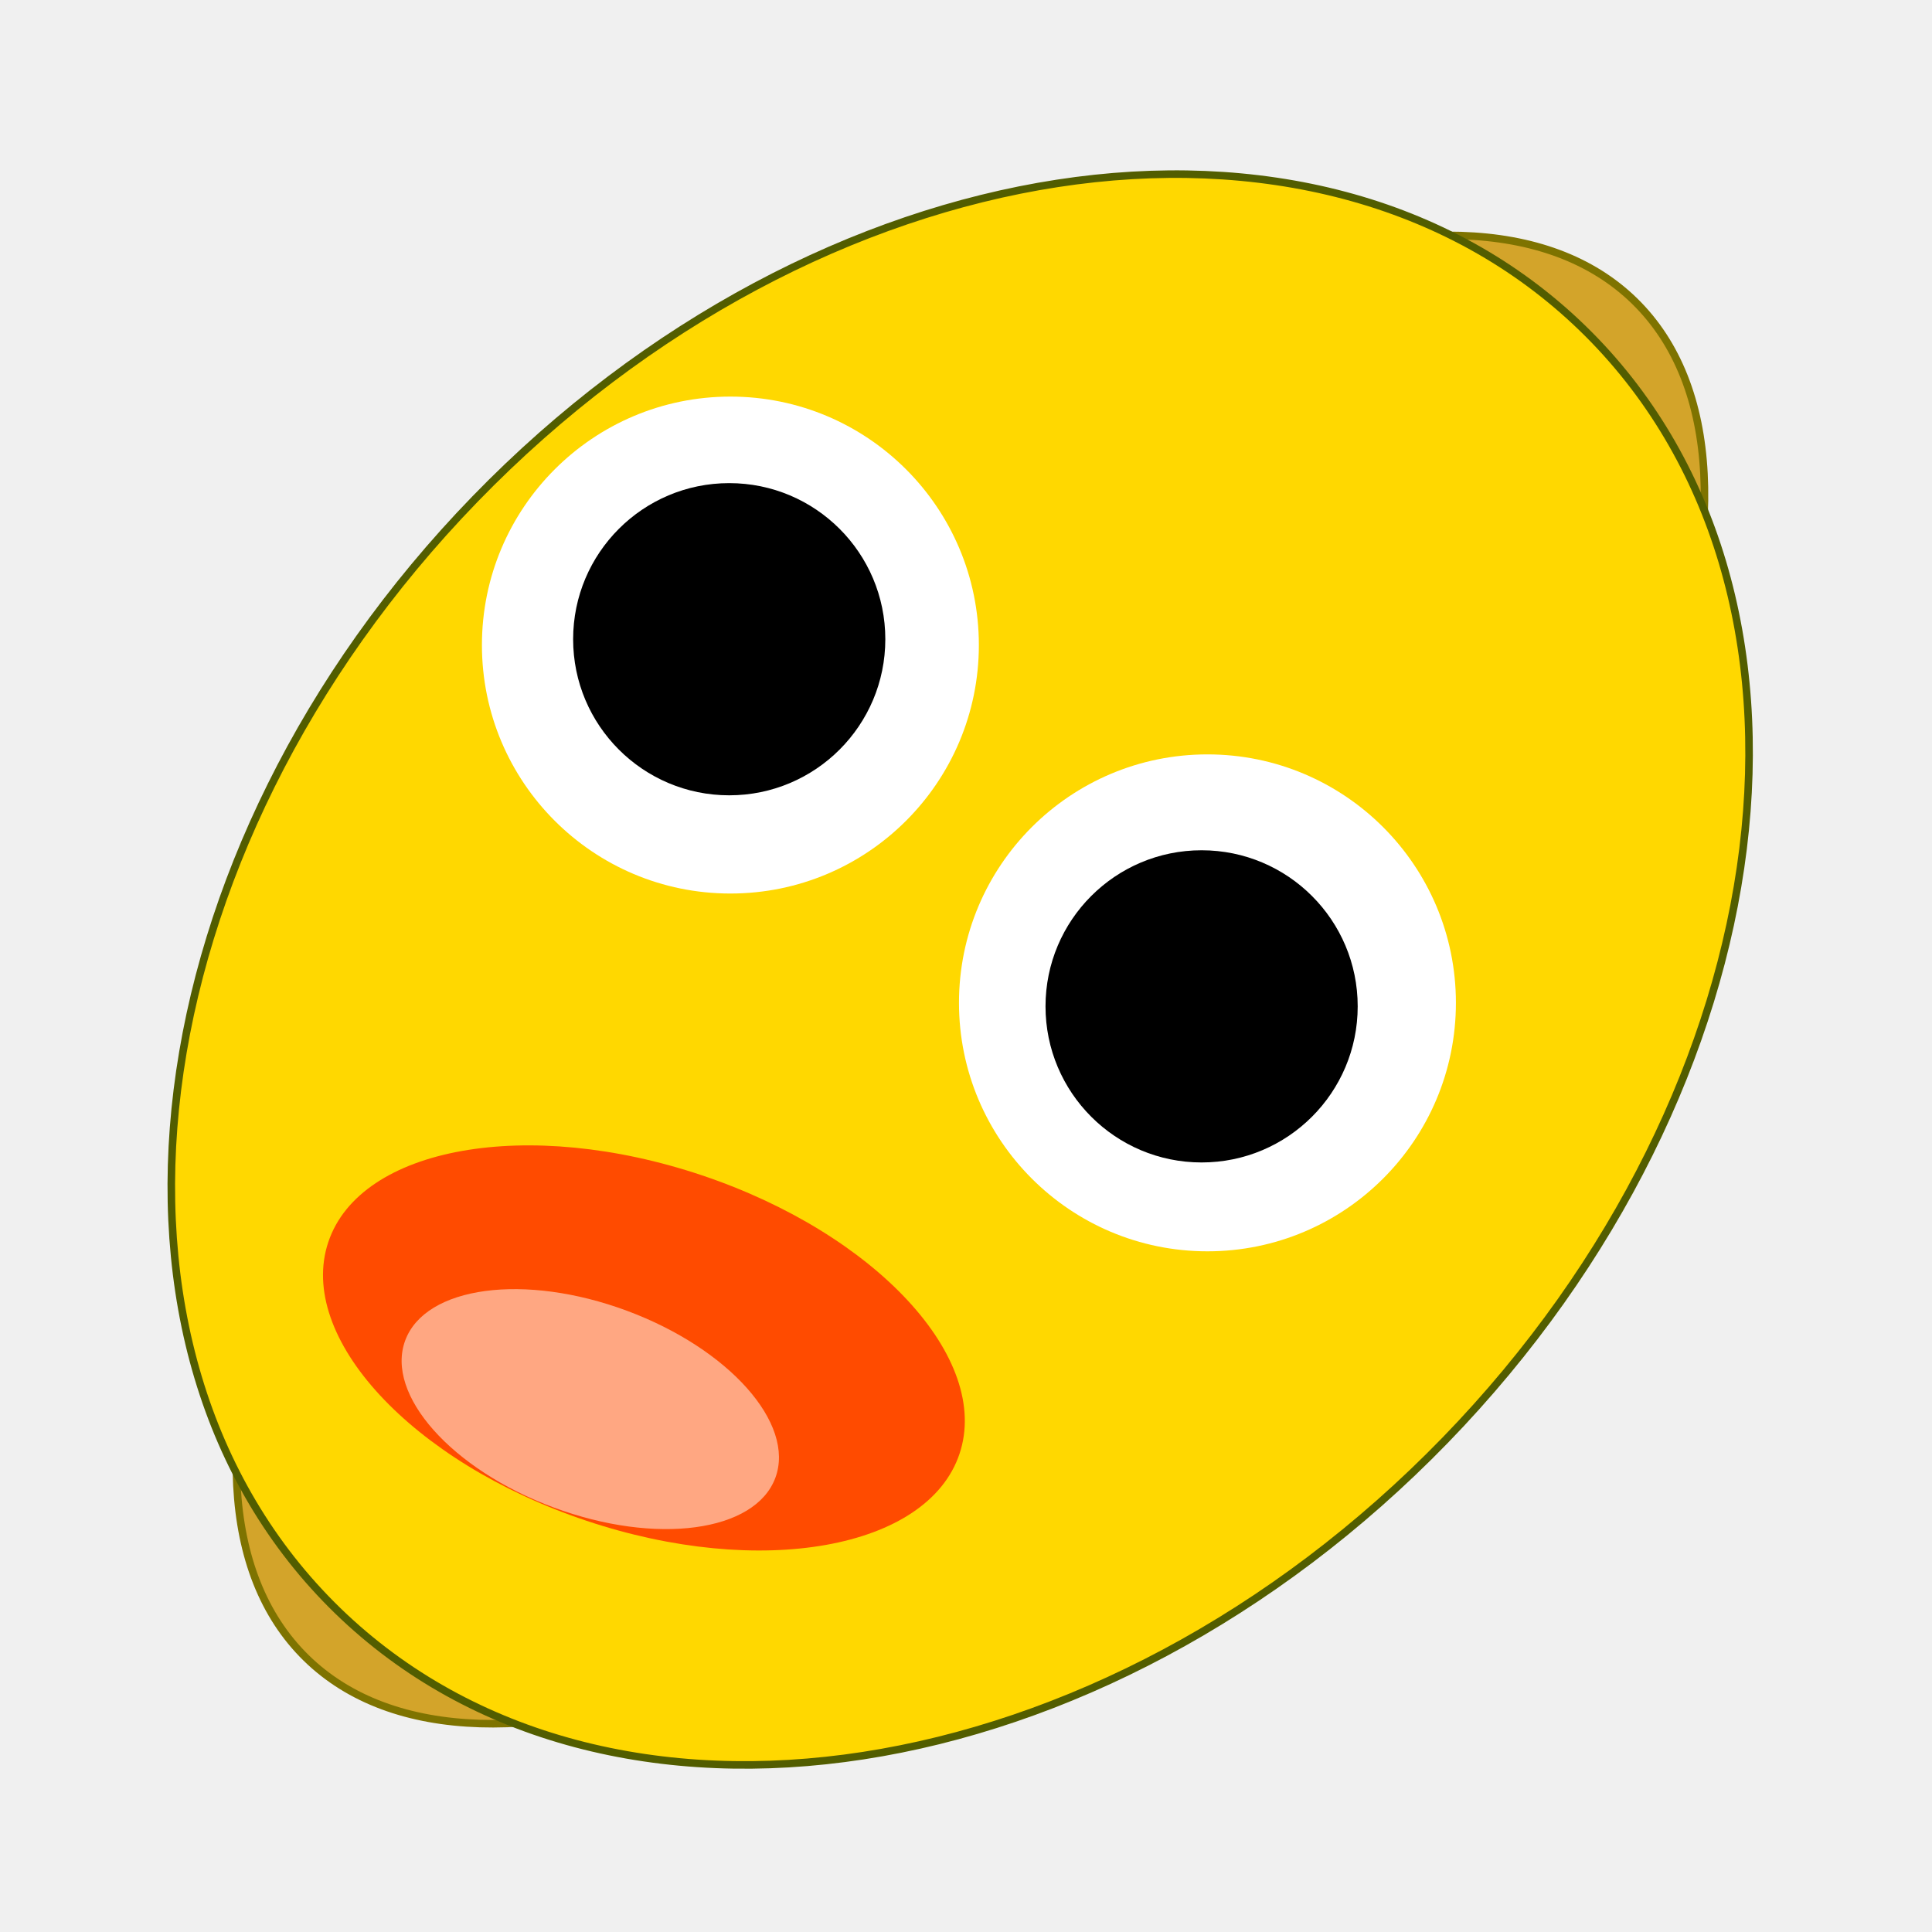
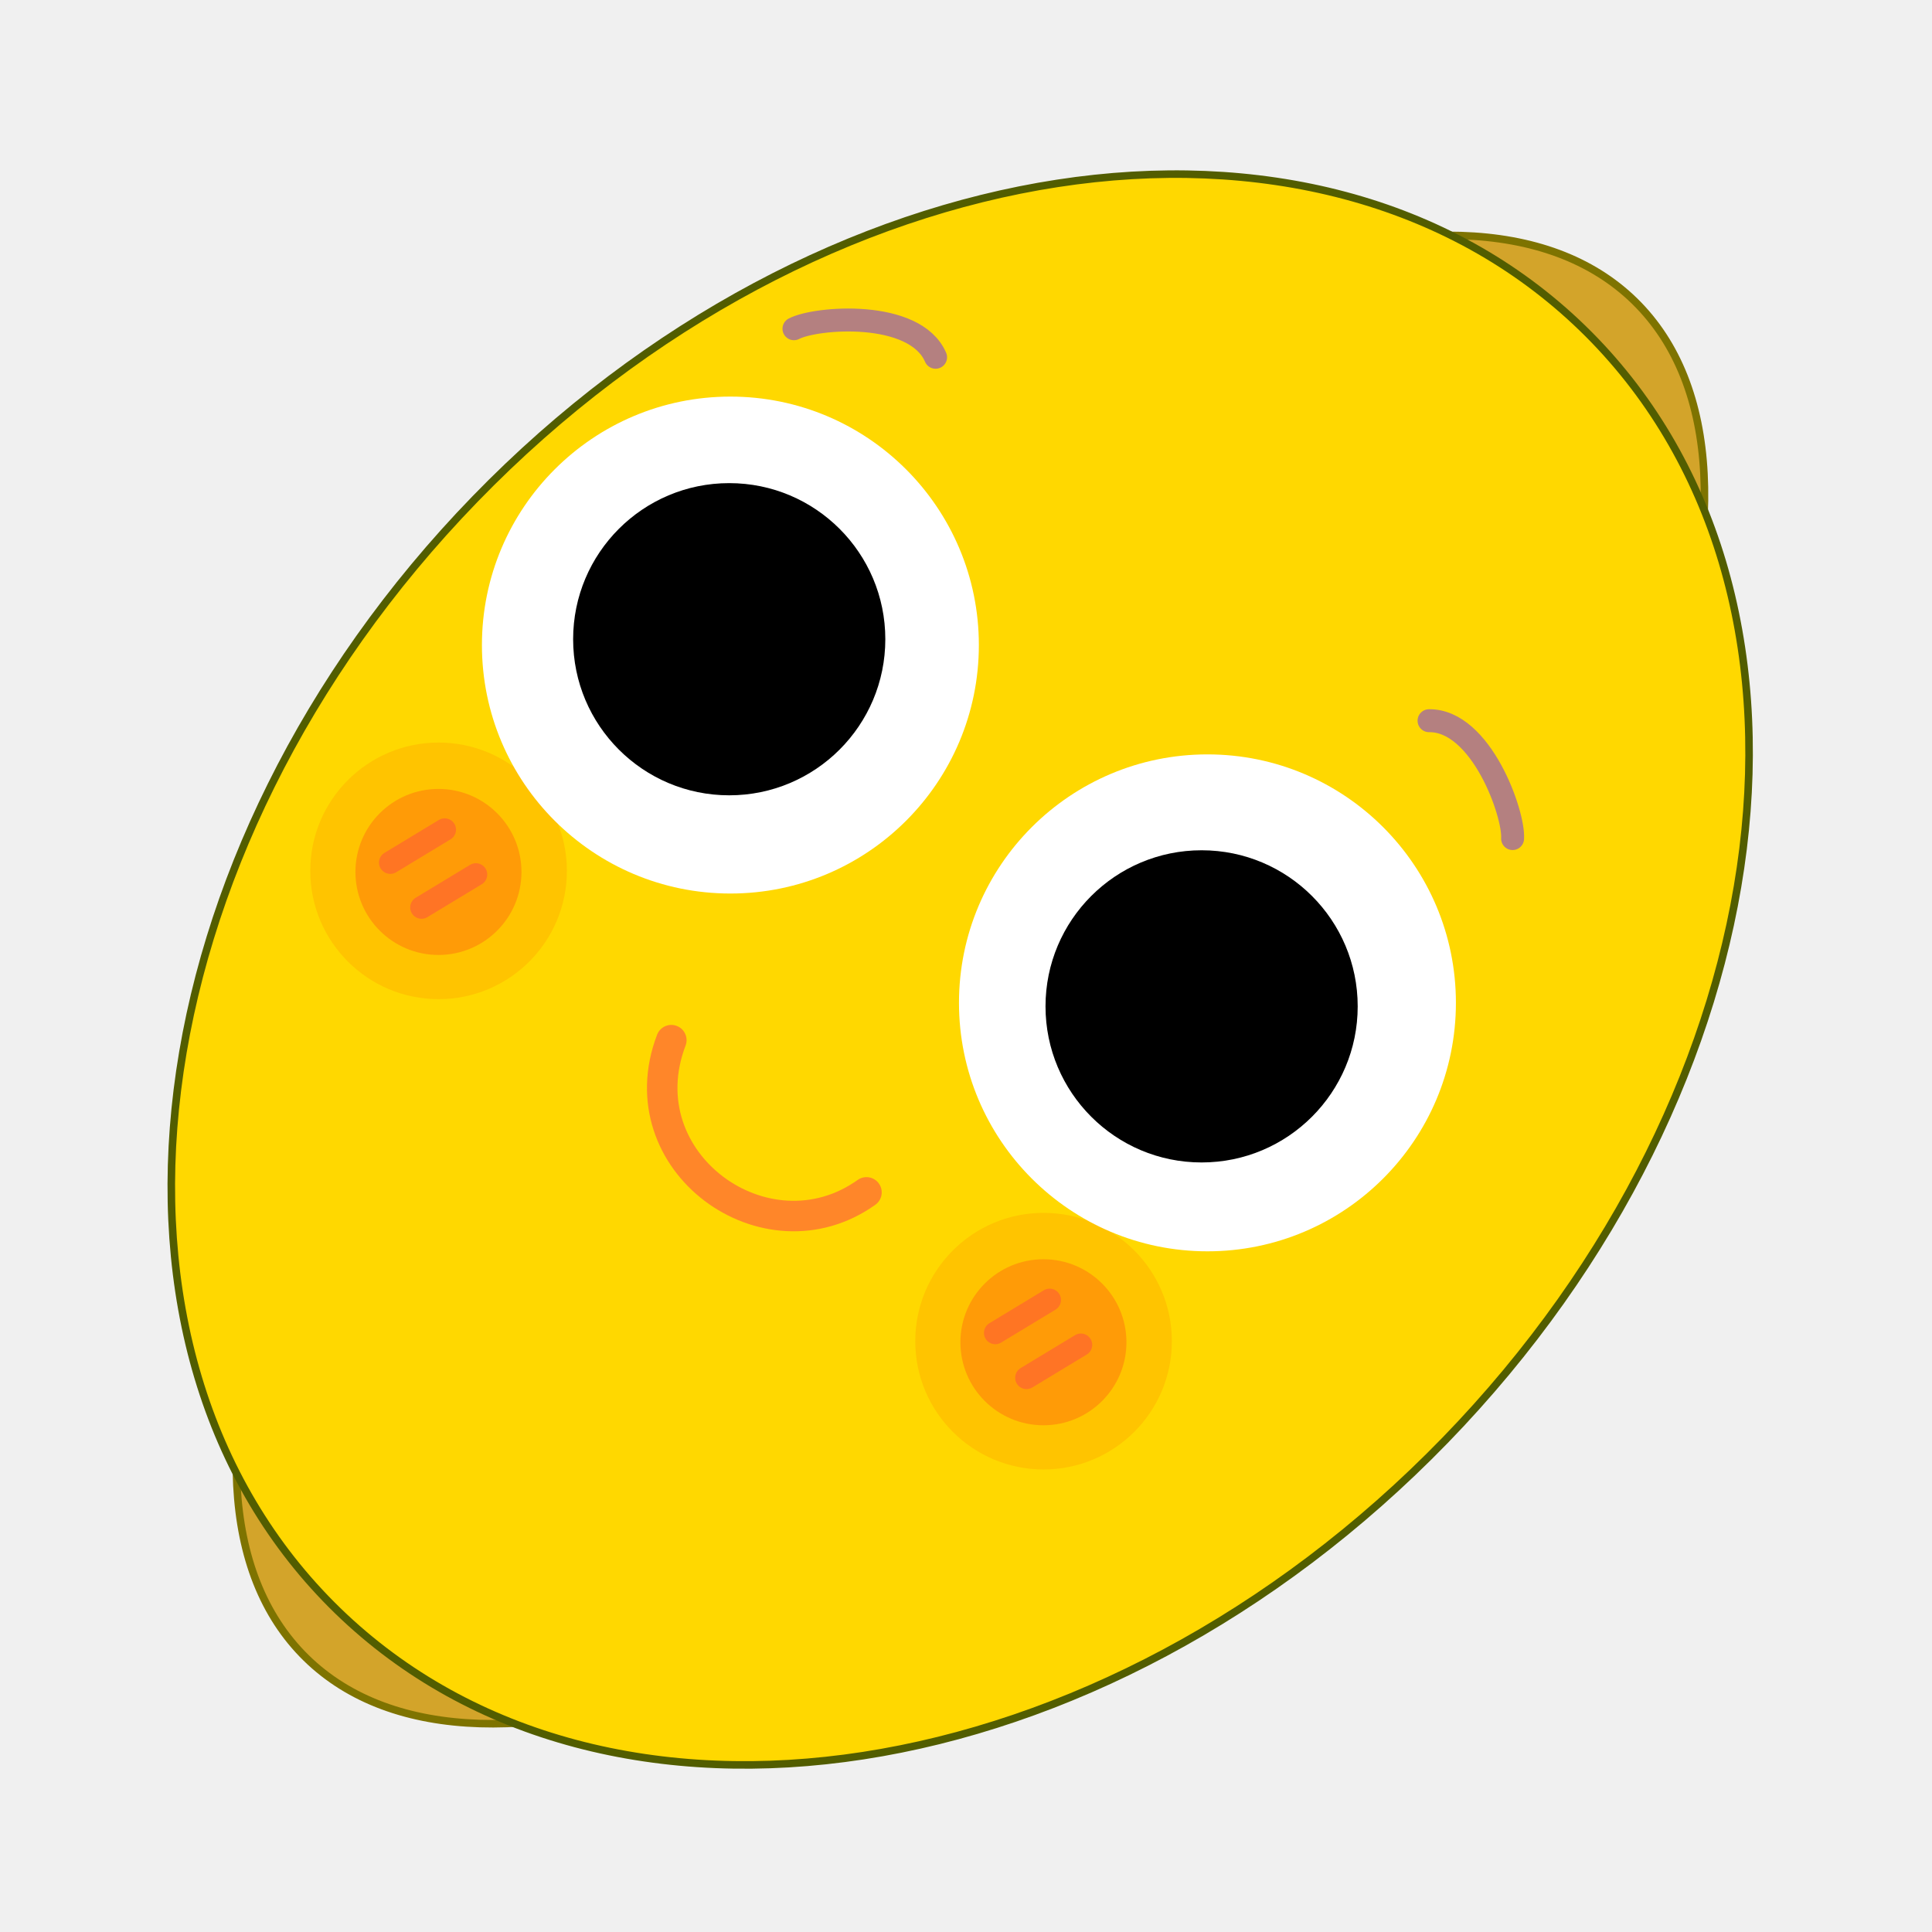
<svg xmlns="http://www.w3.org/2000/svg" width="100%" height="100%" viewBox="0 0 256 256" version="1.1" xml:space="preserve" style="fill-rule:evenodd;clip-rule:evenodd;stroke-linecap:round;stroke-linejoin:round;stroke-miterlimit:1.5;">
  <g id="頭">
    <path d="M40.57,219.683c22.835,22.361 80.814,0.238 129.392,-49.372c48.579,-49.61 69.479,-108.041 46.644,-130.402c-22.835,-22.36 -80.814,-0.237 -129.393,49.373c-48.578,49.61 -69.479,108.041 -46.643,130.401Z" style="fill:#d3a42a;stroke:#7e7300;stroke-width:1px;" />
    <path d="M209.693,43.486c35.47,34.419 27.318,100.441 -18.194,147.344c-45.512,46.902 -111.259,57.038 -146.729,22.619c-35.471,-34.418 -27.318,-100.441 18.194,-147.343c45.512,-46.903 111.259,-57.038 146.729,-22.62Z" style="fill:#ffd800;stroke:#525d00;stroke-width:1px;" />
+     <path d="M105.204,43.559c2.914,-1.527 16.03,-2.564 18.767,3.781" style="fill:none;stroke:#b48080;stroke-width:3.04px;" />
+     <path d="M200.427,111.114c0.213,-3.282 -4.162,-15.692 -11.072,-15.618" style="fill:none;stroke:#b48080;stroke-width:3.04px;" />
+     <g id="ほっぺ">
+       <circle cx="58.115" cy="115.392" r="17" style="fill:#ffc400;" />
+       <circle cx="58.097" cy="115.537" r="11" style="fill:#ff9b07;" />
+       <path d="M51.717,114.295l7.207,-4.362" style="fill:none;stroke:#ff6630;stroke-opacity:0.7;stroke-width:3px;" />
+       <path d="M55.855,120.242l7.206,-4.361" style="fill:none;stroke:#ff6630;stroke-opacity:0.73;stroke-width:3px;" />
+     </g>
+     <g id="ほっぺ1">
+       <circle cx="138.277" cy="177.711" r="17" style="fill:#ffc400;" />
+       <circle cx="138.259" cy="177.857" r="11" style="fill:#ff9b07;" />
+       <path d="M131.879,176.614l7.206,-4.362" style="fill:none;stroke:#ff6630;stroke-opacity:0.7;stroke-width:3px;" />
+       <path d="M136.016,182.562l7.207,-4.362" style="fill:none;stroke:#ff6630;stroke-opacity:0.73;stroke-width:3px;" />
+     </g>
  </g>
  <g id="顔">
    <g id="左目">
      <circle cx="159.993" cy="132.883" r="32.923" style="fill:#fff;" />
      <circle cx="159.219" cy="133.348" r="20.683" />
    </g>
    <g id="右目">
      <circle cx="96.781" cy="85.474" r="32.923" style="fill:#fff;" />
      <circle cx="96.626" cy="84.7" r="20.683" />
    </g>
-     <g id="口">
-       <path d="M93.001,155.732c23.079,7.748 38.376,24.289 34.137,36.915c-4.238,12.626 -26.417,16.587 -49.496,8.84c-23.079,-7.748 -38.375,-24.289 -34.137,-36.915c4.239,-12.626 26.417,-16.587 49.496,-8.84Z" style="fill:#ff4b00;" />
-       <path d="M83.055,173.678c13.535,5.022 22.355,14.942 19.685,22.137c-2.67,7.196 -15.827,8.96 -29.361,3.938c-13.535,-5.023 -22.355,-14.943 -19.685,-22.138c2.67,-7.196 15.827,-8.96 29.361,-3.937Z" style="fill:#ffa782;" />
-     </g>
+     <g id="口" />
+     <path d="M88.954,137.826c-6.156,16.153 12.57,29.638 25.858,20.17" style="fill:none;stroke:#ff7234;stroke-opacity:0.8;stroke-width:4.04px;" />
  </g>
</svg>
